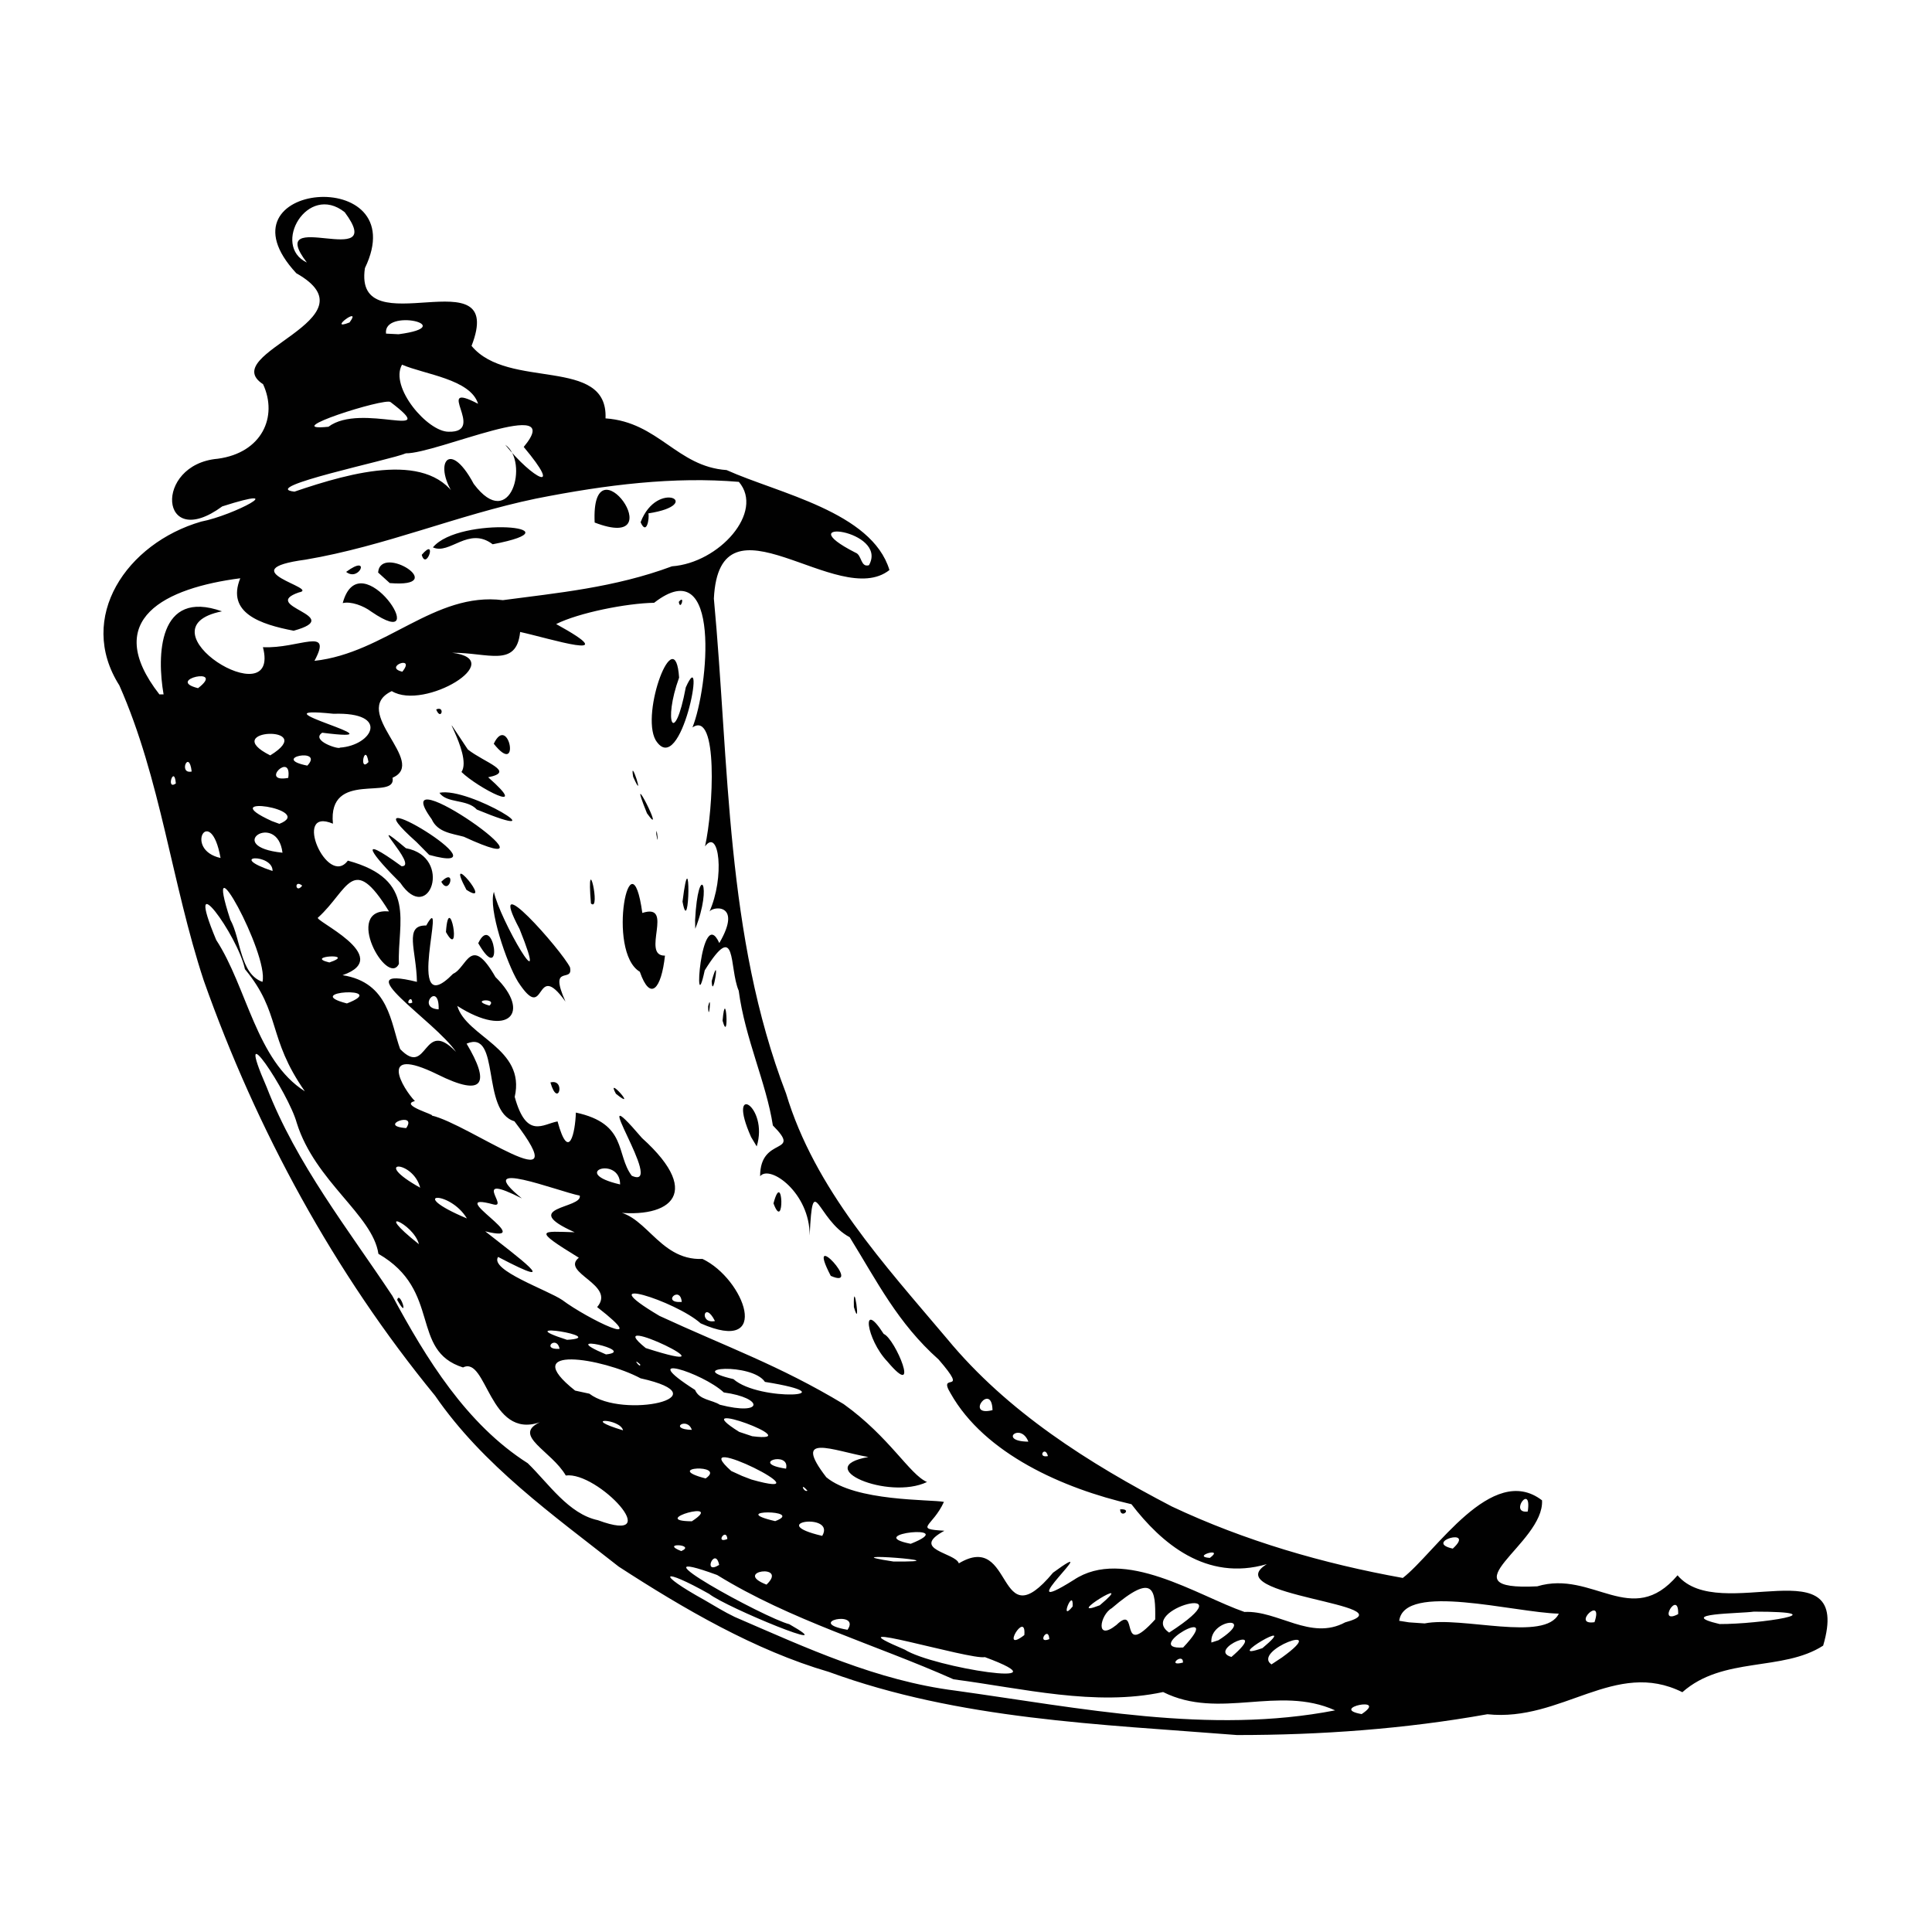
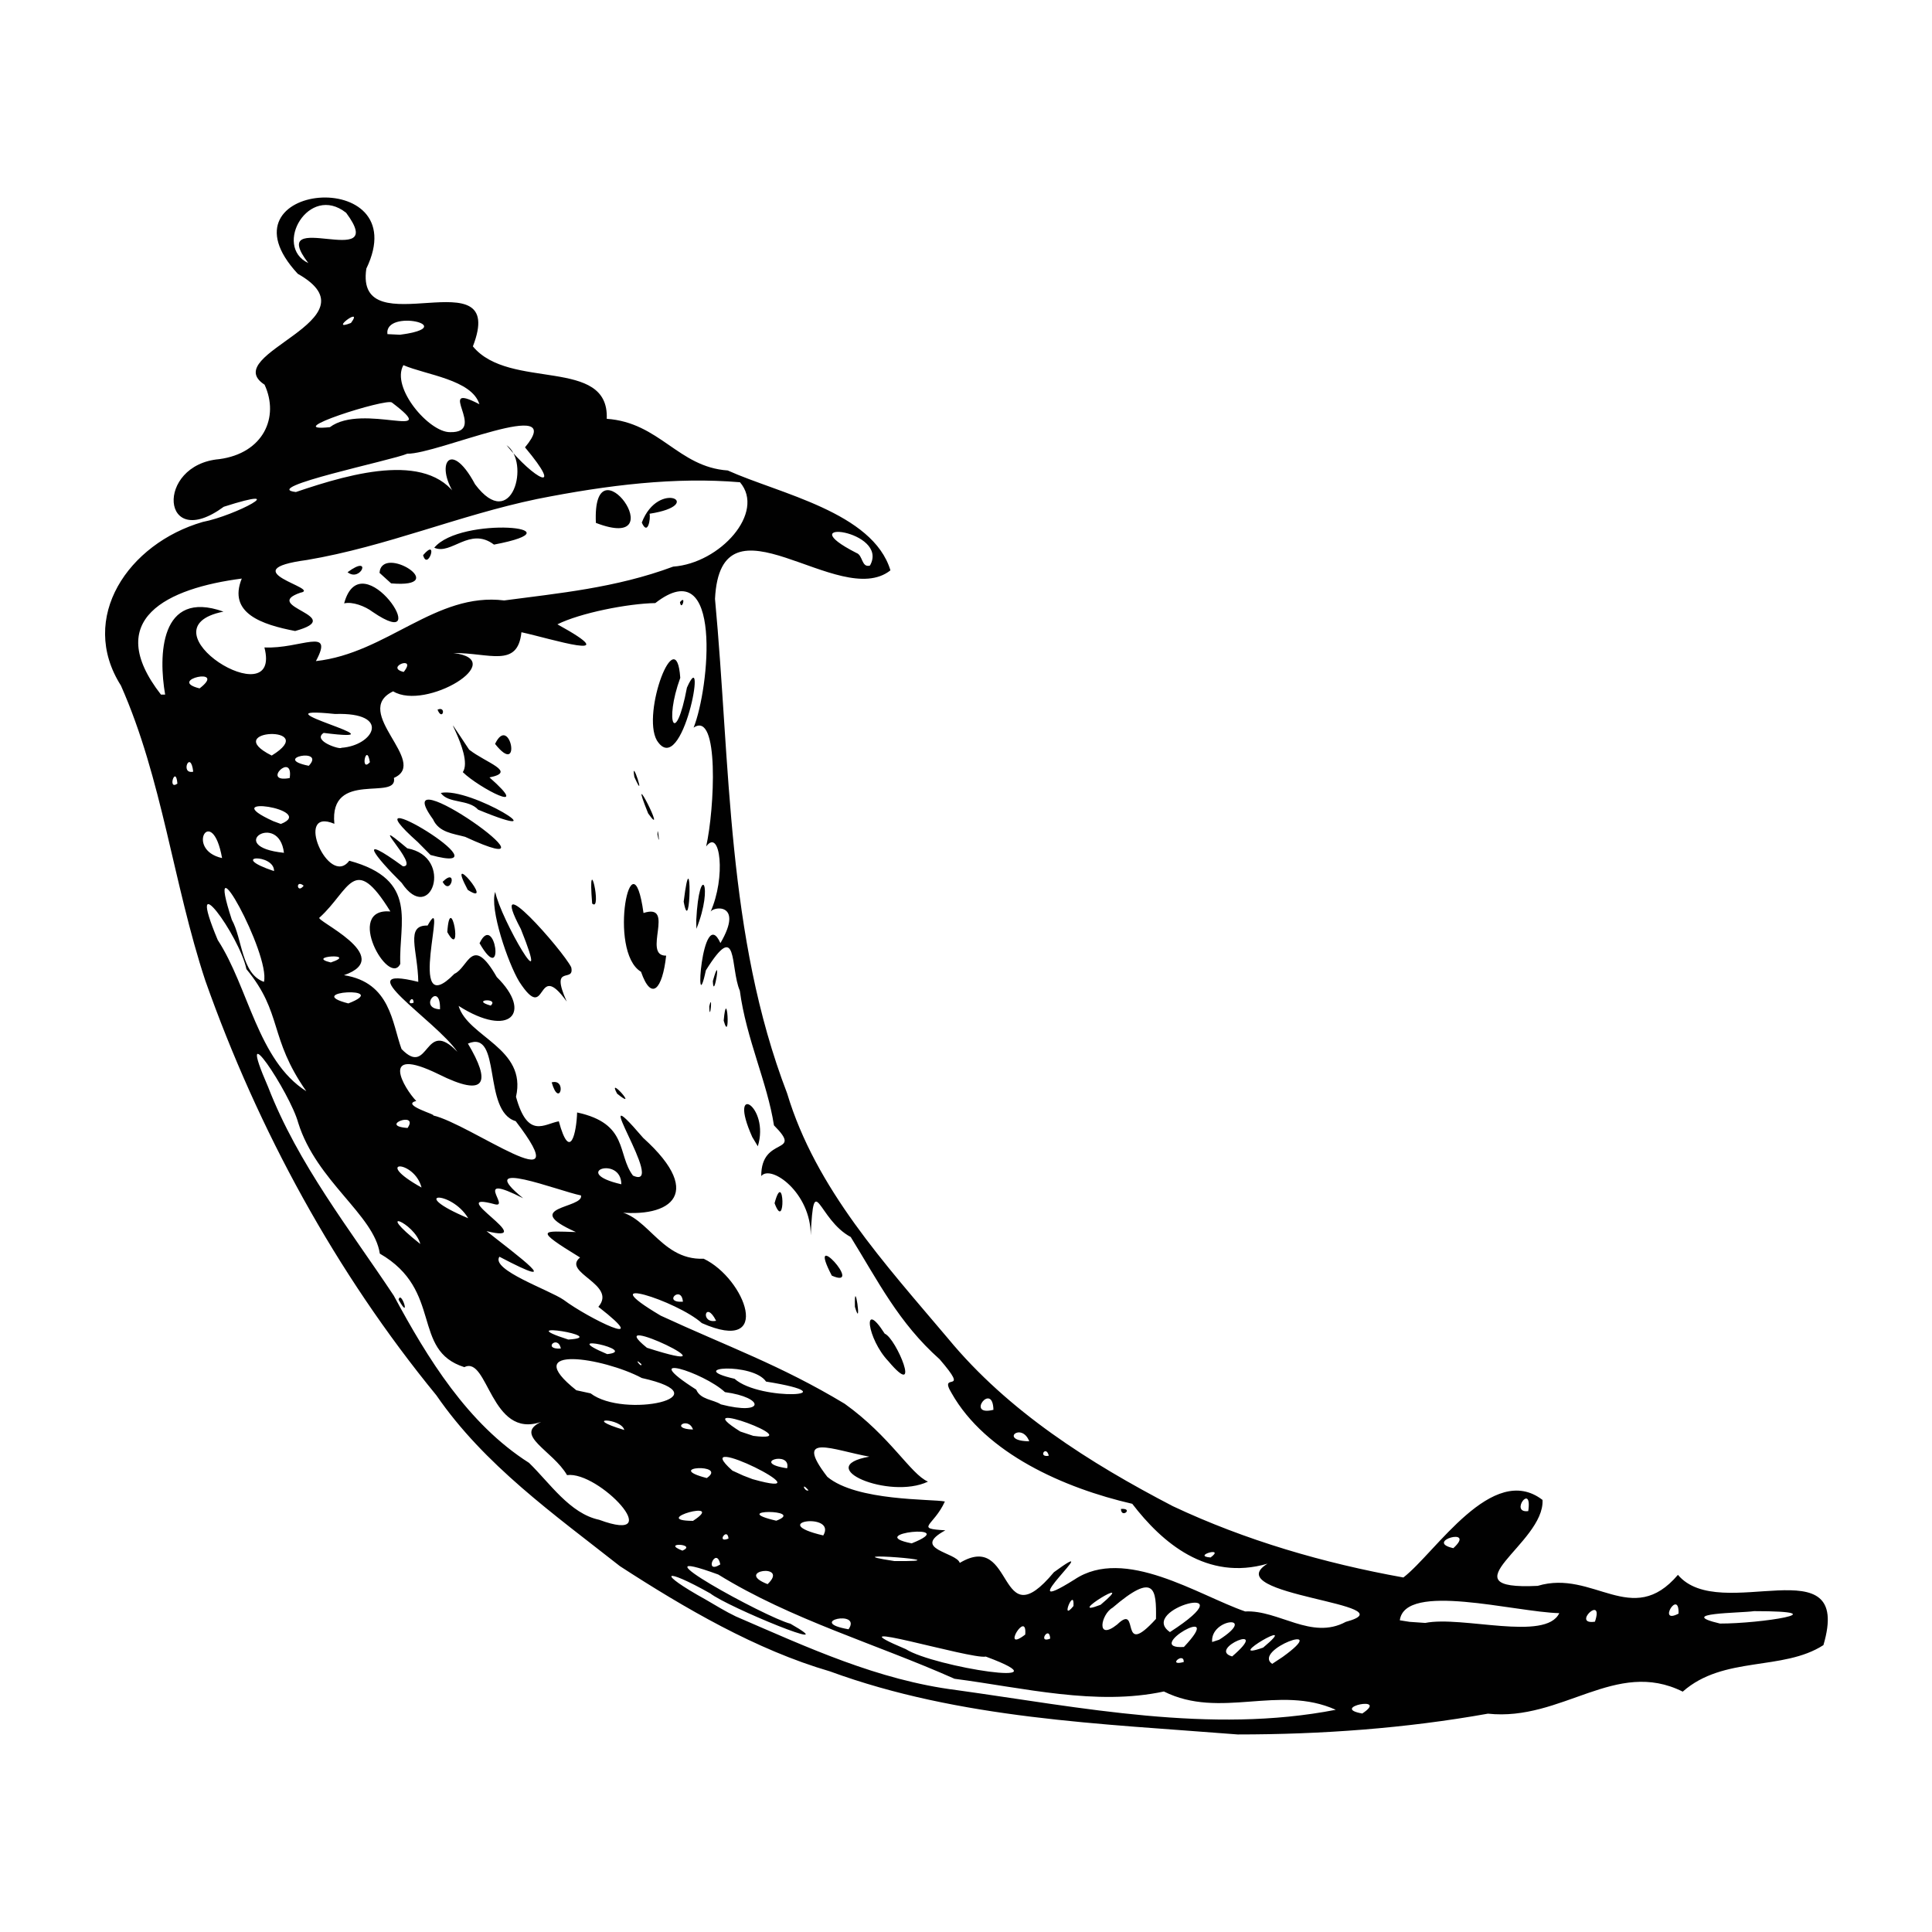
- <svg xmlns="http://www.w3.org/2000/svg" viewBox="4.582 -0.292 124.46 124.46">
+ <svg xmlns="http://www.w3.org/2000/svg" viewBox="4.473 -0.341 124.557 124.557">
  <path fill="#010101" d="M44.44 100.63c-4.23-3.33-8.74-6.52-11.83-11.01c-6.49-7.92-11.49-17.1-14.9-26.74c-2.07-6.27-2.77-12.99-5.44-19.02c-2.78-4.38.48-9.16 5.27-10.55c2.13-.41 5.89-2.43 1.36-.98c-4.06 2.98-4.45-2.71-.29-3.07c2.84-.38 3.89-2.7 2.92-4.8c-3.05-1.99 7.4-4.18 2.14-7.15c-5.48-5.91 7.66-7.05 4.42-.33c-.77 5.16 9.18-.95 6.87 5.01c2.35 2.86 8.8.65 8.63 4.67c3.42.24 4.6 3.11 7.8 3.33c3.33 1.5 9.36 2.69 10.49 6.44c-3.3 2.61-10.95-5.4-11.31 1.84c1 10.69.74 21.7 4.65 31.88c1.85 6.16 6.33 11.01 10.38 15.81c3.88 4.7 9.12 8.01 14.48 10.8c4.69 2.21 9.75 3.68 14.87 4.6c2.07-1.59 5.74-7.48 8.97-5c.16 2.8-6.42 5.84-.31 5.54c3.59-1.08 6.08 2.77 9.04-.71c2.72 3.23 11.32-2.06 9.38 4.53c-2.62 1.69-6.44.67-9.07 3c-4.33-2.16-7.77 1.93-12.56 1.42c-5.32.95-10.73 1.34-16.13 1.34c-8.85-.7-17.89-.99-26.3-4.07c-4.74-1.38-9.37-4.08-13.53-6.78m7.47 3.24c4.63 2 9.16 4.11 14.23 4.75c8.05 1.12 16.37 2.84 24.45 1.27c-3.66-1.65-7.44.64-11.08-1.18c-4.37.94-9.06-.24-13.5-.82c-5.05-2.25-10.5-3.8-15.23-6.72c-5.91-2.16 3.06 2.77 4.65 3.17c3.69 2.1-4.06-1.08-5.16-1.95c-3.09-1.74-3.49-1.37-.31.39c.64.37 1.28.77 1.95 1.09m-8.81-6.23c4.49 1.66-.02-3.16-2.07-2.88c-.91-1.58-3.48-2.58-1.67-3.43c-3.26 1.13-3.42-4.3-4.95-3.53c-3.45-1.09-1.34-4.95-5.45-7.32c-.37-2.5-4.08-4.66-5.26-8.43c-.52-1.93-4.19-7.46-1.94-2.31c1.92 4.96 5.29 9.21 8.1 13.45c2.18 4.04 4.76 8.26 8.72 10.78c1.34 1.3 2.63 3.27 4.52 3.67M30.17 83.45c.16-.68.82 1.46 0 0m18.3 16.18c1-.44-1.43-.56 0 0m2.44.89c-.25-1.23-1.11.69 0 0m3.05 1.27c1.45-1.38-2.24-.87 0 0m5.22 2.91c.89-1.3-2.82-.49 0 0m-10.03-6.99c2.25-1.46-2.91-.02 0 0m2.29 1.14c-.07-.77-.82.34 0 0m11.43 7.13c1.84 1.16 10.73 2.54 5.16.48c-.93.2-10.33-2.66-5.16-.48M44.72 91.85c-.18-.77-2.85-.85 0 0m5.32 3.1c1.39-.96-2.87-.74 0 0m4.48 2.75c1.98-.75-3.23-.75 0 0m-11.97-8.21c2.16 1.65 8.7.21 3.3-.99c-2.45-1.31-7.99-2.2-4.22.79zm15 9.16c.9-1.53-3.77-.88 0 0m-4.56-3.63c5.27 1.49-4.43-3.34-1.3-.55l.7.32zm9.14 5.28c4.99.05-4.51-.68 0 0m-21.5-13.7c-.19-.93-1.23.08 0 0m29.94 18.44c.14-1.68-1.62 1.25 0 0M49.15 91.82c-.3-.88-1.56-.04 0 0m-8.04-5.8c2.86-.17-3.93-1.26 0 0m-9.54-6.16c-.36-1.38-3.12-2.47 0 0M56.6 95.74c-.52-.6-.25.13 0 0m15.58 9.56c-.05-.91-.85.35 0 0M55.22 94.32c.28-1.18-2.44-.36 0 0m-11.6-7.36c2.13-.23-3.42-1.44 0 0m19.63 12.2c3.32-1.32-3.24-.64 0 0m-10.21-6.93c3.83.49-4.56-2.61-.84-.28zm13.31 8.19c3.58-2.14 2.4 5.01 6.07.6c3.62-2.64-3.13 3.27 1.33.47c3.23-2.16 7.99 1.02 11 2.06c2.16-.11 4.27 1.87 6.49.67c4.27-1.15-8.36-1.71-5.05-3.75c-3.91 1.14-6.8-1.36-8.72-3.86c-4.39-1.01-9.46-3.25-11.65-7.14c-.89-1.46 1.29.21-.77-2.18c-2.64-2.35-3.96-5.02-5.73-7.88c-2.12-1.13-2.37-4.46-2.58-.11c.02-2.74-2.56-4.59-3.19-3.82c-.01-2.64 2.76-1.32.82-3.27c-.42-2.74-1.79-5.59-2.2-8.68c-.64-1.49-.09-4.68-2.19-1.31c-.76 3.57-.25-4.38.94-1.76c1.56-2.67-.56-2.36-.65-1.99c1.02-2.26.64-5.46-.27-4.24c.54-2.39.86-8.8-.81-7.66c1.01-2.5 1.92-11.44-2.47-8.03c-1.78.03-4.85.64-6.31 1.37c4.56 2.51-.46.91-2.32.51c-.24 2.33-2.08 1.32-4.38 1.34c3.67.45-1.79 3.75-3.89 2.47c-2.74 1.31 2.36 4.57.05 5.58c.28 1.52-4.19-.55-3.84 2.96c-2.65-1.12-.36 4.16.96 2.38c4.51 1.22 3.18 4.01 3.29 6.65c-.74 1.54-3.63-3.62-.64-3.38c-2.36-3.83-2.61-1.38-4.56.39c-.45.13 4.99 2.53 1.57 3.72c3.01.47 3.1 3.1 3.71 4.76c1.81 1.88 1.44-2.08 3.6.18c-1.37-2.02-7.25-5.68-2.52-4.51c-.03-2.03-.86-3.67.6-3.63c1.44-2.6-1.51 6.42 1.73 3.11c.9-.39 1.12-2.6 2.73.21c2.34 2.3.85 3.97-2.46 1.86c.59 2.01 4.42 2.72 3.7 5.86c.76 2.76 1.83 1.74 2.76 1.58c.73 2.68 1.14.71 1.18-.57c3.34.72 2.56 2.69 3.6 4.07c2.3 1.04-3.29-7.04.66-2.43c4.16 3.75 1.56 5.32-2.17 4.72c2.36-.19 3.12 3.19 6.07 3.07c2.69 1.28 4.52 6.2-.12 4.15c-1.61-1.45-7.31-3.24-2.65-.48c4.3 1.99 7.71 3.18 11.86 5.68c2.96 2.12 4.25 4.54 5.37 5.02c-2.49 1.19-7.51-.95-3.78-1.61c-2.33-.42-4.94-1.6-2.71 1.3c1.89 1.58 6.71 1.42 7.58 1.59c-.73 1.61-1.99 1.74.03 1.86c-2.25 1.22.72 1.41.93 2.1m-4.6-13c-1.37-1.43-1.72-4.11-.24-1.78c.75.3 2.43 4.38.24 1.78m14.99 9.52c.85-.06.02.65 0 0M59.59 83.91c-.06-2.17.49 1.67 0 0M58.1 81.9c-1.73-3.32 2.17.95 0 0M40.04 69.44c1.01-.27.5 1.73 0 0m14.37 7.79c.62-2.33.73 1.96 0 0m-10.15-7.06c-.71-1.29 1.5 1.21 0 0m8.71 2.79c-1.63-3.65 1.16-2 .36.6zM37.95 62.95c-.73-1.2-1.93-4.72-1.55-5.79c.35 1.75 3.72 7.53 1.65 2.39c-2.28-4.3 2.73 1.4 3.25 2.47c.24 1.07-1.41-.29-.29 2.21c-2.04-2.85-1.2 1.58-3.06-1.28m-4.64-3.2c.19-2.79 1.06 1.91 0 0m2.08.72c1-2.11 1.69 2.93 0 0m-5.02-3.89c-1.73-1.72-2.98-3.3.08-1.07c1.18.05-2.62-3.6.28-1.16c3.06.56 1.51 5.01-.36 2.23m2.64-.07c1-.99.53.98 0 0m1.62.52c-1.52-2.85 1.85 1.2 0 0m-3.22-3.08c-5.02-4.47 6.31 2.34.82.83zm14.39 8.36c-2.18-1.3-.58-9.18.16-3.79c2.11-.68-.12 2.78 1.46 2.75c-.24 2.18-.95 2.97-1.62 1.04m5.33 3.15c.21-2.38.45 1.62 0 0m-.93-.92c.24-1.01.03 1.2 0 0M32.39 52.48c-3.23-4.45 9.38 4.51 2.07 1.13c-.77-.21-1.69-.28-2.07-1.13m10.26 5.43c-.31-3.75.68.62 0 0m7.78 5c.6-2.14.05 1.41 0 0M32.89 50.78c1.92-.41 7.95 3.37 2.41 1.08c-.62-.69-1.93-.38-2.41-1.08m16.47 8.21c.2-3.84 1.15-2.29.01.55zm-15.05-9.55c.78-1.15-2.08-5.18.41-1.45c1.08.85 3.11 1.43 1.31 1.79c2.84 2.5-.68.68-1.72-.34m14.24 8.35c.54-4.37.47 2.56 0 0M32.68 45.41c.6-.26.32.79 0 0m3.71 2.21c.96-2.01 1.77 2.23 0 0m10.47 5.82c0-.77.2 1.12 0 0m-.6-1.34c-1.45-3.59 1.35 1.9 0 0m-.89-2.35c-.25-1.48.83 1.86 0 0m1.45-2.36c-1-1.76 1.26-7.75 1.51-4.03c-1.05 2.89-.3 4.51.43.63c1.36-3.06-.29 6.02-1.94 3.4m1.49-8.91c.44-.53.1.65 0 0M45.82 87.6c-.59-.52.07.33 0 0m5.13 2.6c2.86.74 2.84-.44.26-.79c-1.39-1.29-5.77-2.66-1.85-.16c.27.65 1.09.63 1.59.95m-10.14-6.74c1.57 1.18 5.93 3.32 2.24.45c1.24-1.44-2.38-2.21-1.18-3.18c-3.06-1.87-2.41-1.7-.27-1.64c-3.67-1.64.53-1.52.33-2.36c-1.42-.28-7.03-2.5-3.73.18c-3.36-1.71-.8.64-1.82.39c-3.44-.94 3.06 2.62-.54 1.73c1.97 1.56 5.3 4 .83 1.65c-.57.85 3.21 2.14 4.14 2.78m5.37 3.09c6.53 2.1-3.2-2.58 0 0m27.5 16.65c.08-1.3-.9 1.11 0 0m2.82 1.19c1.51-1.46.06 2.33 2.5-.36c.03-1.92-.07-3.06-2.8-.72c-.75.42-1.09 2.19.3 1.08M31.65 76.22c-.47-1.82-3.25-1.81 0 0m3.01 1.98c-1.12-1.86-4-1.68 0 0m17.17 10.35c1.68 1.49 7.7 1.09 2.03.18c-.83-1.24-5.32-.94-2.03-.18m23.6 14.57c2.57-2.16-2.5.97 0 0m5.36 3.69c.02-.69-1.11.3 0 0m.01-.97c2.86-3.03-2.77.18 0 0M24.22 70.01c-2.43-3.47-1.51-5.03-3.86-7.87c-.45-2.17-4.03-7.09-1.85-1.88c1.99 3.05 2.58 7.77 5.71 9.75m55.68 34.87c5.26-3.4-2.15-1.48 0 0m4.01 1.57c2.64-2.26-1.66-.47 0 0M30.75 72.38c.76-1.12-1.94-.14 0 0m52.33 32.99c2.55-1.64-.59-1.39-.46.15zM48.5 83.58c-.09-1.11-1.35.09 0 0m2.14 1.23c-.69-1.38-1.05.21 0 0m36.53 21.67c3.27-2.36-1.98-.45-.68.45zm-1.26-.6c2.67-2.23-2.8.99 0 0m6.39 4.25c1.79-1.19-2.17-.38 0 0M32.39 71.57c2.39.54 9.56 5.89 5.33.37c-2.17-.64-.87-5.94-3.08-5c1.48 2.48 1.22 3.53-1.9 1.97c-3.91-1.91-2.2.94-1.43 1.73c-1.04.25 1.39.91 1.08.93m-10.9-8.61c.43-1.77-3.95-9.75-2.07-4c.68 1.21.61 3.49 2.07 4M41.5 75.3c-1.23-1.03-.06-.15 0 0m3.03.71c0-1.88-3.35-.77 0 0m26.3 16.57c-.5-1.28-1.98-.02 0 0m1.26.93c-.18-.72-.72.14 0 0m10.43 6.56c1-.74-1.25-.09 0 0M26.93 64.35c2.87-1.11-3.07-.79 0 0m41.59 26.2c-.04-1.86-1.83.46 0 0M25.8 61.71c1.84-.62-1.71-.41 0 0m5.34 2.59c-.03-.61-.56.23 0 0m65.22 39.99c2.37-.48 7.77 1.21 8.64-.63c-2.88-.07-9.95-2.03-10.28.46l.63.1zM32.84 64.73c.05-1.88-1.46-.07 0 0m-14.05-9.75c-.64-3.58-2.43-.54 0 0m3.35.84c.04-1.15-3.07-1.03 0 0m1.91.94c-.55-.44-.43.57 0 0m12.06 7.73c.57-.52-1.35-.38 0 0m-13.33-9.85c-.33-2.71-3.88-.4 0 0m-6.87-4.46c-.1-1.25-.67.47 0 0m1.02-.77c-.17-1.48-.88.19 0 0m5.65 3.37c2.39-.94-4.35-1.94-.49-.18zm75.59 46.69c1.53-1.4-1.94-.43 0 0m9.13 4.74c.61-1.81-1.54.23 0 0M23.15 49.82c.26-1.75-1.89.35 0 0m-8.03-5.38c-.43-2.47-.37-6.82 3.76-5.35c-5.51 1.1 3.82 6.85 2.64 2.31c2.32.11 4.53-1.37 3.32.88c4.57-.5 7.73-4.46 12.14-3.91c3.44-.46 7.19-.8 10.89-2.18c3.04-.22 5.97-3.5 4.31-5.44c-4.15-.35-8.5.17-13.08 1.08c-5.08 1.06-9.7 3.06-14.83 3.93c-5 .67 1 1.85-.43 2.11c-2.61.9 3.11 1.52-.34 2.47c-2.13-.41-4.35-1.14-3.44-3.38c-4.79.62-9 2.61-5.21 7.48zm11.54-5.88c1.12-4.14 6.01 3.4 1.84.55c-.5-.38-1.32-.68-1.84-.55m.22-2.01c1.62-1.2.86.68 0 0m2.06.04c.15-1.9 4.71 1.01.75.68zm2.81-1.14c1.03-1.2.3 1.07 0 0m.72-.48c1.71-2.06 9.69-1.31 3.85-.2c-1.56-1.18-2.76.7-3.85.2m10.42-1.6c-.26-5.62 5.18 1.99 0 0m2.96-.02c1.08-2.83 4.2-1.14.5-.57c.08.3-.11 1.46-.5.57M21.99 48.37c3.23-1.98-3.43-1.72 0 0m2.39.66c1.13-1.2-2.46-.49 0 0m-7.04-4.99c1.85-1.42-2.18-.54 0 0m95.35 59.65c.05-1.65-1.41.74 0 0M103 97.08c.28-1.9-1.24.16 0 0m12.36 7.25c2.58.01 7.82-.8 2.2-.8c-.88.13-5.13.11-2.2.8M26.48 47.87c2.09-.14 3.27-2.3-.41-2.18c-5.69-.59 5.02 1.95-.73 1.22c-.77.51 1.09 1.1 1.14.96m1.84.93c-.22-1.34-.65.71 0 0m2.18-5.82c.9-1.12-1.26-.3 0 0m-6.95-11.6c3.73-1.27 8.82-2.69 10.58.62c-1.79-2.15-.72-4.28.97-1.12c2.39 3.19 3.59-1.45 2.03-2.52c1.77 2.2 3.79 3.24 1.19.14c2.83-3.4-5.66.45-7.59.41c-.92.41-9.58 2.2-7.18 2.47m2.19-4.18c2.13-1.6 7.35.96 4-1.59c-.33-.3-7.35 1.93-4 1.59m7.75.32c2.49.06-1.07-3.34 1.89-1.8c-.49-1.59-3.45-1.89-4.9-2.52c-.82 1.45 1.66 4.34 3.01 4.32m-6.39-7.04c.86-1.16-1.51.6 0 0m3.16.76c4.01-.53-1.02-1.72-.81-.04zm-5.91-4.62c-2.82-3.69 5.31.62 2.44-3.24c-2.41-1.92-4.73 2.16-2.44 3.24m36.21 19.5c1.29-2.29-5.34-3.09-.87-.81c.42.14.32.97.87.81" />
</svg>
